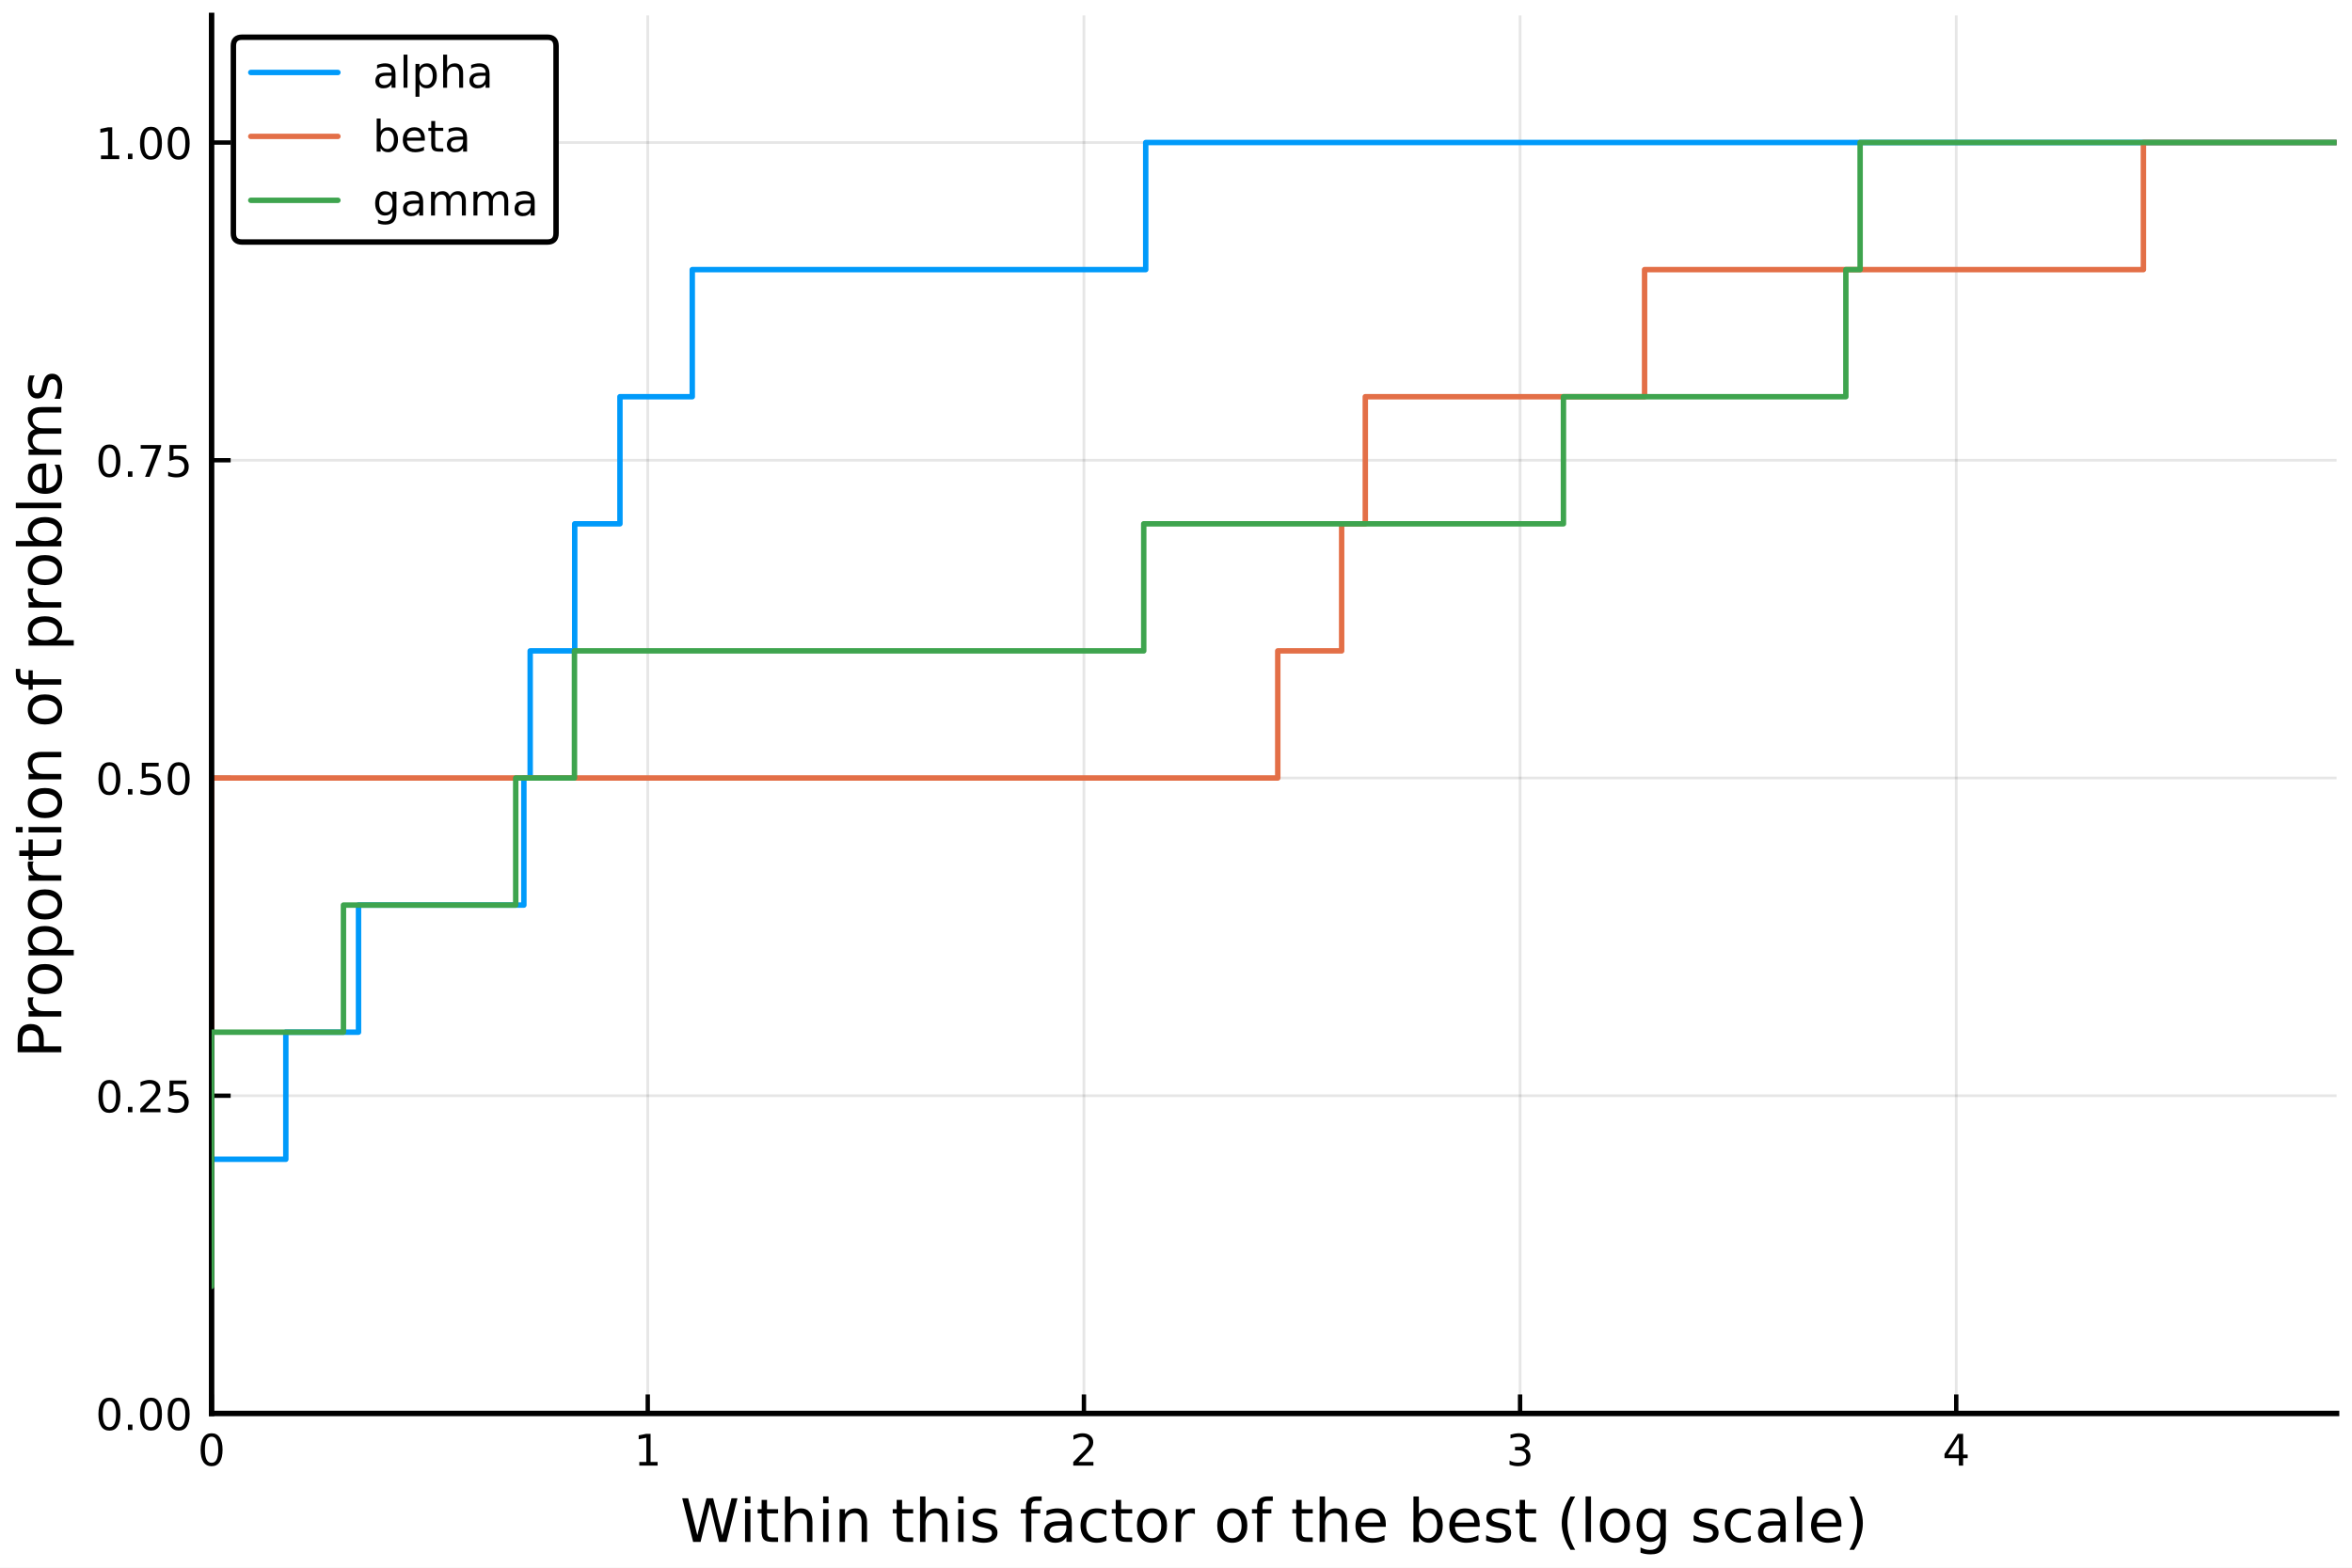
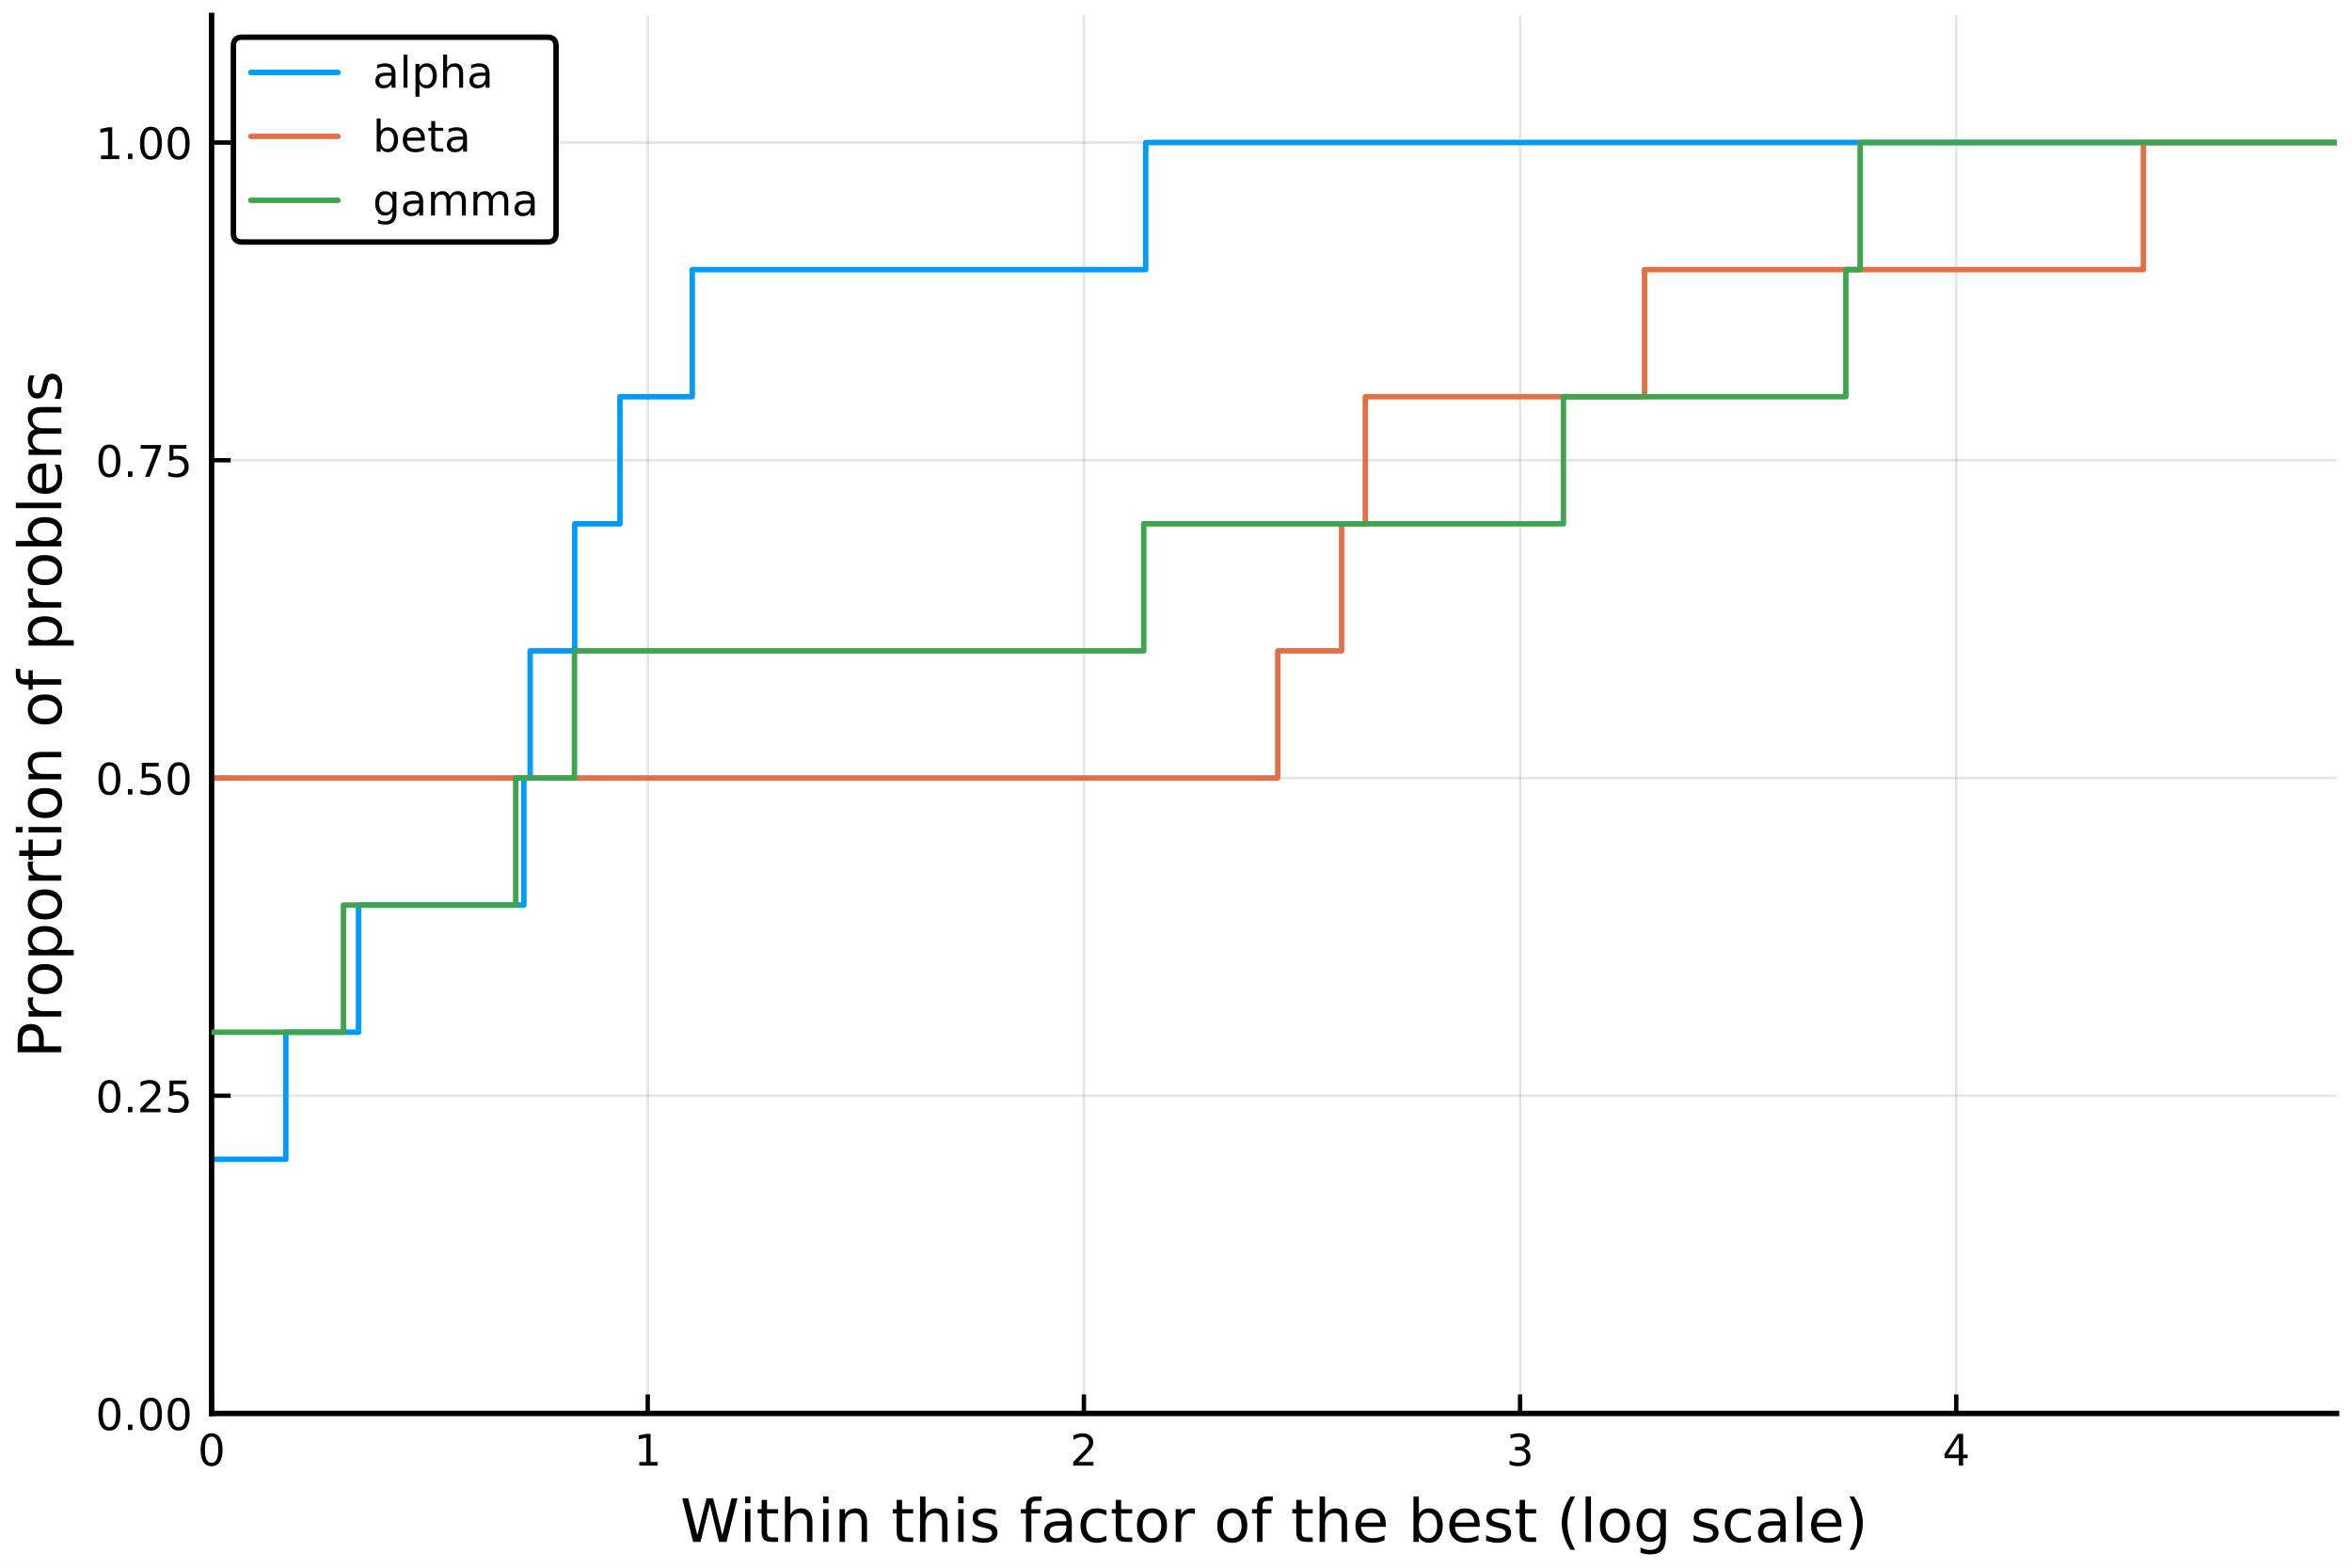
<svg xmlns="http://www.w3.org/2000/svg" xmlns:xlink="http://www.w3.org/1999/xlink" height="288pt" version="1.1" viewBox="0 0 432 288" width="432pt">
  <defs>
    <style type="text/css">
*{stroke-linecap:butt;stroke-linejoin:round;}
  </style>
  </defs>
  <g id="figure_1">
    <g id="patch_1">
      <path d="M 0 288  L 432 288  L 432 0  L 0 0  z " style="fill:#ffffff;" />
    </g>
    <g id="axes_1">
      <g id="patch_2">
        <path d="M 38.865 259.665  L 429.165 259.665  L 429.165 2.835  L 38.865 2.835  z " style="fill:#ffffff;" />
      </g>
      <g id="matplotlib.axis_1">
        <g id="xtick_1">
          <g id="line2d_1">
-             <path clip-path="url(#p860c3da0d0)" d="M 38.865 259.665  L 38.865 2.835  " style="fill:none;stroke:#000000;stroke-linecap:square;stroke-opacity:0.1;stroke-width:0.5;" />
+             <path clip-path="url(#pf5ebe85be5)" d="M 38.865 259.665  L 38.865 2.835  " style="fill:none;stroke:#000000;stroke-linecap:square;stroke-opacity:0.1;stroke-width:0.5;" />
          </g>
          <g id="line2d_2">
            <defs>
-               <path d="M 0 0  L 0 -3.5  " id="m26ce3a8f0d" style="stroke:#000000;stroke-width:0.8;" />
-             </defs>
-             <g>
-               <use style="stroke:#000000;stroke-width:0.8;" x="38.865" xlink:href="#m26ce3a8f0d" y="259.665" />
+               <path d="M 0 0  L 0 -3.5  " id="ma2ae9621f3" style="stroke:#000000;stroke-width:0.8;" />
+             </defs>
+             <g>
+               <use style="stroke:#000000;stroke-width:0.8;" x="38.865" xlink:href="#ma2ae9621f3" y="259.665" />
            </g>
          </g>
          <g id="text_1">
            <defs>
              <path d="M 31.781 66.406  Q 24.172 66.406 20.328 58.906  Q 16.5 51.422 16.5 36.375  Q 16.5 21.391 20.328 13.891  Q 24.172 6.391 31.781 6.391  Q 39.453 6.391 43.281 13.891  Q 47.125 21.391 47.125 36.375  Q 47.125 51.422 43.281 58.906  Q 39.453 66.406 31.781 66.406  z M 31.781 74.219  Q 44.047 74.219 50.516 64.516  Q 56.984 54.828 56.984 36.375  Q 56.984 17.969 50.516 8.266  Q 44.047 -1.422 31.781 -1.422  Q 19.531 -1.422 13.062 8.266  Q 6.594 17.969 6.594 36.375  Q 6.594 54.828 13.062 64.516  Q 19.531 74.219 31.781 74.219  z " id="DejaVuSans-48" />
            </defs>
            <g transform="translate(36.31965 269.2441)scale(0.08 -0.08)">
              <use xlink:href="#DejaVuSans-48" />
            </g>
          </g>
        </g>
        <g id="xtick_2">
          <g id="line2d_3">
-             <path clip-path="url(#p860c3da0d0)" d="M 118.976 259.665  L 118.976 2.835  " style="fill:none;stroke:#000000;stroke-linecap:square;stroke-opacity:0.1;stroke-width:0.5;" />
+             <path clip-path="url(#pf5ebe85be5)" d="M 118.976 259.665  L 118.976 2.835  " style="fill:none;stroke:#000000;stroke-linecap:square;stroke-opacity:0.1;stroke-width:0.5;" />
          </g>
          <g id="line2d_4">
            <g>
-               <use style="stroke:#000000;stroke-width:0.8;" x="118.976" xlink:href="#m26ce3a8f0d" y="259.665" />
+               <use style="stroke:#000000;stroke-width:0.8;" x="118.976" xlink:href="#ma2ae9621f3" y="259.665" />
            </g>
          </g>
          <g id="text_2">
            <defs>
              <path d="M 12.406 8.297  L 28.516 8.297  L 28.516 63.922  L 10.984 60.406  L 10.984 69.391  L 28.422 72.906  L 38.281 72.906  L 38.281 8.297  L 54.391 8.297  L 54.391 0  L 12.406 0  z " id="DejaVuSans-49" />
            </defs>
            <g transform="translate(116.431 269.2441)scale(0.08 -0.08)">
              <use xlink:href="#DejaVuSans-49" />
            </g>
          </g>
        </g>
        <g id="xtick_3">
          <g id="line2d_5">
-             <path clip-path="url(#p860c3da0d0)" d="M 199.087 259.665  L 199.087 2.835  " style="fill:none;stroke:#000000;stroke-linecap:square;stroke-opacity:0.1;stroke-width:0.5;" />
+             <path clip-path="url(#pf5ebe85be5)" d="M 199.087 259.665  L 199.087 2.835  " style="fill:none;stroke:#000000;stroke-linecap:square;stroke-opacity:0.1;stroke-width:0.5;" />
          </g>
          <g id="line2d_6">
            <g>
-               <use style="stroke:#000000;stroke-width:0.8;" x="199.087" xlink:href="#m26ce3a8f0d" y="259.665" />
+               <use style="stroke:#000000;stroke-width:0.8;" x="199.087" xlink:href="#ma2ae9621f3" y="259.665" />
            </g>
          </g>
          <g id="text_3">
            <defs>
              <path d="M 19.188 8.297  L 53.609 8.297  L 53.609 0  L 7.328 0  L 7.328 8.297  Q 12.938 14.109 22.625 23.891  Q 32.328 33.688 34.812 36.531  Q 39.547 41.844 41.422 45.531  Q 43.312 49.219 43.312 52.781  Q 43.312 58.594 39.234 62.25  Q 35.156 65.922 28.609 65.922  Q 23.969 65.922 18.812 64.312  Q 13.672 62.703 7.812 59.422  L 7.812 69.391  Q 13.766 71.781 18.938 73  Q 24.125 74.219 28.422 74.219  Q 39.75 74.219 46.484 68.547  Q 53.219 62.891 53.219 53.422  Q 53.219 48.922 51.531 44.891  Q 49.859 40.875 45.406 35.406  Q 44.188 33.984 37.641 27.219  Q 31.109 20.453 19.188 8.297  z " id="DejaVuSans-50" />
            </defs>
            <g transform="translate(196.5423 269.2441)scale(0.08 -0.08)">
              <use xlink:href="#DejaVuSans-50" />
            </g>
          </g>
        </g>
        <g id="xtick_4">
          <g id="line2d_7">
-             <path clip-path="url(#p860c3da0d0)" d="M 279.199 259.665  L 279.199 2.835  " style="fill:none;stroke:#000000;stroke-linecap:square;stroke-opacity:0.1;stroke-width:0.5;" />
+             <path clip-path="url(#pf5ebe85be5)" d="M 279.199 259.665  L 279.199 2.835  " style="fill:none;stroke:#000000;stroke-linecap:square;stroke-opacity:0.1;stroke-width:0.5;" />
          </g>
          <g id="line2d_8">
            <g>
-               <use style="stroke:#000000;stroke-width:0.8;" x="279.199" xlink:href="#m26ce3a8f0d" y="259.665" />
+               <use style="stroke:#000000;stroke-width:0.8;" x="279.199" xlink:href="#ma2ae9621f3" y="259.665" />
            </g>
          </g>
          <g id="text_4">
            <defs>
              <path d="M 40.578 39.312  Q 47.656 37.797 51.625 33  Q 55.609 28.219 55.609 21.188  Q 55.609 10.406 48.188 4.484  Q 40.766 -1.422 27.094 -1.422  Q 22.516 -1.422 17.656 -0.516  Q 12.797 0.391 7.625 2.203  L 7.625 11.719  Q 11.719 9.328 16.594 8.109  Q 21.484 6.891 26.812 6.891  Q 36.078 6.891 40.938 10.547  Q 45.797 14.203 45.797 21.188  Q 45.797 27.641 41.281 31.266  Q 36.766 34.906 28.719 34.906  L 20.219 34.906  L 20.219 43.016  L 29.109 43.016  Q 36.375 43.016 40.234 45.922  Q 44.094 48.828 44.094 54.297  Q 44.094 59.906 40.109 62.906  Q 36.141 65.922 28.719 65.922  Q 24.656 65.922 20.016 65.031  Q 15.375 64.156 9.812 62.312  L 9.812 71.094  Q 15.438 72.656 20.344 73.438  Q 25.25 74.219 29.594 74.219  Q 40.828 74.219 47.359 69.109  Q 53.906 64.016 53.906 55.328  Q 53.906 49.266 50.438 45.094  Q 46.969 40.922 40.578 39.312  z " id="DejaVuSans-51" />
            </defs>
            <g transform="translate(276.6536 269.2441)scale(0.08 -0.08)">
              <use xlink:href="#DejaVuSans-51" />
            </g>
          </g>
        </g>
        <g id="xtick_5">
          <g id="line2d_9">
-             <path clip-path="url(#p860c3da0d0)" d="M 359.31 259.665  L 359.31 2.835  " style="fill:none;stroke:#000000;stroke-linecap:square;stroke-opacity:0.1;stroke-width:0.5;" />
+             <path clip-path="url(#pf5ebe85be5)" d="M 359.31 259.665  L 359.31 2.835  " style="fill:none;stroke:#000000;stroke-linecap:square;stroke-opacity:0.1;stroke-width:0.5;" />
          </g>
          <g id="line2d_10">
            <g>
-               <use style="stroke:#000000;stroke-width:0.8;" x="359.31" xlink:href="#m26ce3a8f0d" y="259.665" />
+               <use style="stroke:#000000;stroke-width:0.8;" x="359.31" xlink:href="#ma2ae9621f3" y="259.665" />
            </g>
          </g>
          <g id="text_5">
            <defs>
              <path d="M 37.797 64.312  L 12.891 25.391  L 37.797 25.391  z M 35.203 72.906  L 47.609 72.906  L 47.609 25.391  L 58.016 25.391  L 58.016 17.188  L 47.609 17.188  L 47.609 0  L 37.797 0  L 37.797 17.188  L 4.891 17.188  L 4.891 26.703  z " id="DejaVuSans-52" />
            </defs>
            <g transform="translate(356.7649 269.2441)scale(0.08 -0.08)">
              <use xlink:href="#DejaVuSans-52" />
            </g>
          </g>
        </g>
        <g id="text_6">
          <defs>
            <path d="M 3.328 72.906  L 13.281 72.906  L 28.609 11.281  L 43.891 72.906  L 54.984 72.906  L 70.312 11.281  L 85.594 72.906  L 95.609 72.906  L 77.297 0  L 64.891 0  L 49.516 63.281  L 33.984 0  L 21.578 0  z " id="DejaVuSans-87" />
            <path d="M 9.422 54.688  L 18.406 54.688  L 18.406 0  L 9.422 0  z M 9.422 75.984  L 18.406 75.984  L 18.406 64.594  L 9.422 64.594  z " id="DejaVuSans-105" />
            <path d="M 18.312 70.219  L 18.312 54.688  L 36.812 54.688  L 36.812 47.703  L 18.312 47.703  L 18.312 18.016  Q 18.312 11.328 20.141 9.422  Q 21.969 7.516 27.594 7.516  L 36.812 7.516  L 36.812 0  L 27.594 0  Q 17.188 0 13.234 3.875  Q 9.281 7.766 9.281 18.016  L 9.281 47.703  L 2.688 47.703  L 2.688 54.688  L 9.281 54.688  L 9.281 70.219  z " id="DejaVuSans-116" />
            <path d="M 54.891 33.016  L 54.891 0  L 45.906 0  L 45.906 32.719  Q 45.906 40.484 42.875 44.328  Q 39.844 48.188 33.797 48.188  Q 26.516 48.188 22.312 43.547  Q 18.109 38.922 18.109 30.906  L 18.109 0  L 9.078 0  L 9.078 75.984  L 18.109 75.984  L 18.109 46.188  Q 21.344 51.125 25.703 53.562  Q 30.078 56 35.797 56  Q 45.219 56 50.047 50.172  Q 54.891 44.344 54.891 33.016  z " id="DejaVuSans-104" />
            <path d="M 54.891 33.016  L 54.891 0  L 45.906 0  L 45.906 32.719  Q 45.906 40.484 42.875 44.328  Q 39.844 48.188 33.797 48.188  Q 26.516 48.188 22.312 43.547  Q 18.109 38.922 18.109 30.906  L 18.109 0  L 9.078 0  L 9.078 54.688  L 18.109 54.688  L 18.109 46.188  Q 21.344 51.125 25.703 53.562  Q 30.078 56 35.797 56  Q 45.219 56 50.047 50.172  Q 54.891 44.344 54.891 33.016  z " id="DejaVuSans-110" />
            <path id="DejaVuSans-32" />
            <path d="M 44.281 53.078  L 44.281 44.578  Q 40.484 46.531 36.375 47.5  Q 32.281 48.484 27.875 48.484  Q 21.188 48.484 17.844 46.438  Q 14.5 44.391 14.5 40.281  Q 14.5 37.156 16.891 35.375  Q 19.281 33.594 26.516 31.984  L 29.594 31.297  Q 39.156 29.25 43.188 25.516  Q 47.219 21.781 47.219 15.094  Q 47.219 7.469 41.188 3.016  Q 35.156 -1.422 24.609 -1.422  Q 20.219 -1.422 15.453 -0.562  Q 10.688 0.297 5.422 2  L 5.422 11.281  Q 10.406 8.688 15.234 7.391  Q 20.062 6.109 24.812 6.109  Q 31.156 6.109 34.562 8.281  Q 37.984 10.453 37.984 14.406  Q 37.984 18.062 35.516 20.016  Q 33.062 21.969 24.703 23.781  L 21.578 24.516  Q 13.234 26.266 9.516 29.906  Q 5.812 33.547 5.812 39.891  Q 5.812 47.609 11.281 51.797  Q 16.75 56 26.812 56  Q 31.781 56 36.172 55.266  Q 40.578 54.547 44.281 53.078  z " id="DejaVuSans-115" />
            <path d="M 37.109 75.984  L 37.109 68.5  L 28.516 68.5  Q 23.688 68.5 21.797 66.547  Q 19.922 64.594 19.922 59.516  L 19.922 54.688  L 34.719 54.688  L 34.719 47.703  L 19.922 47.703  L 19.922 0  L 10.891 0  L 10.891 47.703  L 2.297 47.703  L 2.297 54.688  L 10.891 54.688  L 10.891 58.5  Q 10.891 67.625 15.141 71.797  Q 19.391 75.984 28.609 75.984  z " id="DejaVuSans-102" />
            <path d="M 34.281 27.484  Q 23.391 27.484 19.188 25  Q 14.984 22.516 14.984 16.5  Q 14.984 11.719 18.141 8.906  Q 21.297 6.109 26.703 6.109  Q 34.188 6.109 38.703 11.406  Q 43.219 16.703 43.219 25.484  L 43.219 27.484  z M 52.203 31.203  L 52.203 0  L 43.219 0  L 43.219 8.297  Q 40.141 3.328 35.547 0.953  Q 30.953 -1.422 24.312 -1.422  Q 15.922 -1.422 10.953 3.297  Q 6 8.016 6 15.922  Q 6 25.141 12.172 29.828  Q 18.359 34.516 30.609 34.516  L 43.219 34.516  L 43.219 35.406  Q 43.219 41.609 39.141 45  Q 35.062 48.391 27.688 48.391  Q 23 48.391 18.547 47.266  Q 14.109 46.141 10.016 43.891  L 10.016 52.203  Q 14.938 54.109 19.578 55.047  Q 24.219 56 28.609 56  Q 40.484 56 46.344 49.844  Q 52.203 43.703 52.203 31.203  z " id="DejaVuSans-97" />
            <path d="M 48.781 52.594  L 48.781 44.188  Q 44.969 46.297 41.141 47.344  Q 37.312 48.391 33.406 48.391  Q 24.656 48.391 19.812 42.844  Q 14.984 37.312 14.984 27.297  Q 14.984 17.281 19.812 11.734  Q 24.656 6.203 33.406 6.203  Q 37.312 6.203 41.141 7.25  Q 44.969 8.297 48.781 10.406  L 48.781 2.094  Q 45.016 0.344 40.984 -0.531  Q 36.969 -1.422 32.422 -1.422  Q 20.062 -1.422 12.781 6.344  Q 5.516 14.109 5.516 27.297  Q 5.516 40.672 12.859 48.328  Q 20.219 56 33.016 56  Q 37.156 56 41.109 55.141  Q 45.062 54.297 48.781 52.594  z " id="DejaVuSans-99" />
            <path d="M 30.609 48.391  Q 23.391 48.391 19.188 42.75  Q 14.984 37.109 14.984 27.297  Q 14.984 17.484 19.156 11.844  Q 23.344 6.203 30.609 6.203  Q 37.797 6.203 41.984 11.859  Q 46.188 17.531 46.188 27.297  Q 46.188 37.016 41.984 42.703  Q 37.797 48.391 30.609 48.391  z M 30.609 56  Q 42.328 56 49.016 48.375  Q 55.719 40.766 55.719 27.297  Q 55.719 13.875 49.016 6.219  Q 42.328 -1.422 30.609 -1.422  Q 18.844 -1.422 12.172 6.219  Q 5.516 13.875 5.516 27.297  Q 5.516 40.766 12.172 48.375  Q 18.844 56 30.609 56  z " id="DejaVuSans-111" />
            <path d="M 41.109 46.297  Q 39.594 47.172 37.812 47.578  Q 36.031 48 33.891 48  Q 26.266 48 22.188 43.047  Q 18.109 38.094 18.109 28.812  L 18.109 0  L 9.078 0  L 9.078 54.688  L 18.109 54.688  L 18.109 46.188  Q 20.953 51.172 25.484 53.578  Q 30.031 56 36.531 56  Q 37.453 56 38.578 55.875  Q 39.703 55.766 41.062 55.516  z " id="DejaVuSans-114" />
            <path d="M 56.203 29.594  L 56.203 25.203  L 14.891 25.203  Q 15.484 15.922 20.484 11.062  Q 25.484 6.203 34.422 6.203  Q 39.594 6.203 44.453 7.469  Q 49.312 8.734 54.109 11.281  L 54.109 2.781  Q 49.266 0.734 44.188 -0.344  Q 39.109 -1.422 33.891 -1.422  Q 20.797 -1.422 13.156 6.188  Q 5.516 13.812 5.516 26.812  Q 5.516 40.234 12.766 48.109  Q 20.016 56 32.328 56  Q 43.359 56 49.781 48.891  Q 56.203 41.797 56.203 29.594  z M 47.219 32.234  Q 47.125 39.594 43.094 43.984  Q 39.062 48.391 32.422 48.391  Q 24.906 48.391 20.391 44.141  Q 15.875 39.891 15.188 32.172  z " id="DejaVuSans-101" />
            <path d="M 48.688 27.297  Q 48.688 37.203 44.609 42.844  Q 40.531 48.484 33.406 48.484  Q 26.266 48.484 22.188 42.844  Q 18.109 37.203 18.109 27.297  Q 18.109 17.391 22.188 11.75  Q 26.266 6.109 33.406 6.109  Q 40.531 6.109 44.609 11.75  Q 48.688 17.391 48.688 27.297  z M 18.109 46.391  Q 20.953 51.266 25.266 53.625  Q 29.594 56 35.594 56  Q 45.562 56 51.781 48.094  Q 58.016 40.188 58.016 27.297  Q 58.016 14.406 51.781 6.484  Q 45.562 -1.422 35.594 -1.422  Q 29.594 -1.422 25.266 0.953  Q 20.953 3.328 18.109 8.203  L 18.109 0  L 9.078 0  L 9.078 75.984  L 18.109 75.984  z " id="DejaVuSans-98" />
            <path d="M 31 75.875  Q 24.469 64.656 21.281 53.656  Q 18.109 42.672 18.109 31.391  Q 18.109 20.125 21.312 9.062  Q 24.516 -2 31 -13.188  L 23.188 -13.188  Q 15.875 -1.703 12.234 9.375  Q 8.594 20.453 8.594 31.391  Q 8.594 42.281 12.203 53.312  Q 15.828 64.359 23.188 75.875  z " id="DejaVuSans-40" />
            <path d="M 9.422 75.984  L 18.406 75.984  L 18.406 0  L 9.422 0  z " id="DejaVuSans-108" />
            <path d="M 45.406 27.984  Q 45.406 37.75 41.375 43.109  Q 37.359 48.484 30.078 48.484  Q 22.859 48.484 18.828 43.109  Q 14.797 37.75 14.797 27.984  Q 14.797 18.266 18.828 12.891  Q 22.859 7.516 30.078 7.516  Q 37.359 7.516 41.375 12.891  Q 45.406 18.266 45.406 27.984  z M 54.391 6.781  Q 54.391 -7.172 48.188 -13.984  Q 42 -20.797 29.203 -20.797  Q 24.469 -20.797 20.266 -20.094  Q 16.062 -19.391 12.109 -17.922  L 12.109 -9.188  Q 16.062 -11.328 19.922 -12.344  Q 23.781 -13.375 27.781 -13.375  Q 36.625 -13.375 41.016 -8.766  Q 45.406 -4.156 45.406 5.172  L 45.406 9.625  Q 42.625 4.781 38.281 2.391  Q 33.938 0 27.875 0  Q 17.828 0 11.672 7.656  Q 5.516 15.328 5.516 27.984  Q 5.516 40.672 11.672 48.328  Q 17.828 56 27.875 56  Q 33.938 56 38.281 53.609  Q 42.625 51.219 45.406 46.391  L 45.406 54.688  L 54.391 54.688  z " id="DejaVuSans-103" />
            <path d="M 8.016 75.875  L 15.828 75.875  Q 23.141 64.359 26.781 53.312  Q 30.422 42.281 30.422 31.391  Q 30.422 20.453 26.781 9.375  Q 23.141 -1.703 15.828 -13.188  L 8.016 -13.188  Q 14.5 -2 17.703 9.062  Q 20.906 20.125 20.906 31.391  Q 20.906 42.672 17.703 53.656  Q 14.5 64.656 8.016 75.875  z " id="DejaVuSans-41" />
          </defs>
          <g transform="translate(124.938 283.2661)scale(0.11 -0.11)">
            <use xlink:href="#DejaVuSans-87" />
            <use x="98.846" xlink:href="#DejaVuSans-105" />
            <use x="126.629" xlink:href="#DejaVuSans-116" />
            <use x="165.838" xlink:href="#DejaVuSans-104" />
            <use x="229.217" xlink:href="#DejaVuSans-105" />
            <use x="257" xlink:href="#DejaVuSans-110" />
            <use x="320.379" xlink:href="#DejaVuSans-32" />
            <use x="352.166" xlink:href="#DejaVuSans-116" />
            <use x="391.375" xlink:href="#DejaVuSans-104" />
            <use x="454.754" xlink:href="#DejaVuSans-105" />
            <use x="482.537" xlink:href="#DejaVuSans-115" />
            <use x="534.637" xlink:href="#DejaVuSans-32" />
            <use x="566.424" xlink:href="#DejaVuSans-102" />
            <use x="601.629" xlink:href="#DejaVuSans-97" />
            <use x="662.908" xlink:href="#DejaVuSans-99" />
            <use x="717.889" xlink:href="#DejaVuSans-116" />
            <use x="757.098" xlink:href="#DejaVuSans-111" />
            <use x="818.279" xlink:href="#DejaVuSans-114" />
            <use x="859.393" xlink:href="#DejaVuSans-32" />
            <use x="891.18" xlink:href="#DejaVuSans-111" />
            <use x="952.361" xlink:href="#DejaVuSans-102" />
            <use x="987.566" xlink:href="#DejaVuSans-32" />
            <use x="1019.354" xlink:href="#DejaVuSans-116" />
            <use x="1058.562" xlink:href="#DejaVuSans-104" />
            <use x="1121.941" xlink:href="#DejaVuSans-101" />
            <use x="1183.465" xlink:href="#DejaVuSans-32" />
            <use x="1215.252" xlink:href="#DejaVuSans-98" />
            <use x="1278.729" xlink:href="#DejaVuSans-101" />
            <use x="1340.252" xlink:href="#DejaVuSans-115" />
            <use x="1392.352" xlink:href="#DejaVuSans-116" />
            <use x="1431.561" xlink:href="#DejaVuSans-32" />
            <use x="1463.348" xlink:href="#DejaVuSans-40" />
            <use x="1502.361" xlink:href="#DejaVuSans-108" />
            <use x="1530.145" xlink:href="#DejaVuSans-111" />
            <use x="1591.326" xlink:href="#DejaVuSans-103" />
            <use x="1654.803" xlink:href="#DejaVuSans-32" />
            <use x="1686.59" xlink:href="#DejaVuSans-115" />
            <use x="1738.689" xlink:href="#DejaVuSans-99" />
            <use x="1793.67" xlink:href="#DejaVuSans-97" />
            <use x="1854.949" xlink:href="#DejaVuSans-108" />
            <use x="1882.732" xlink:href="#DejaVuSans-101" />
            <use x="1944.256" xlink:href="#DejaVuSans-41" />
          </g>
        </g>
      </g>
      <g id="matplotlib.axis_2">
        <g id="ytick_1">
          <g id="line2d_11">
-             <path clip-path="url(#p860c3da0d0)" d="M 38.865 259.665  L 429.165 259.665  " style="fill:none;stroke:#000000;stroke-linecap:square;stroke-opacity:0.1;stroke-width:0.5;" />
+             <path clip-path="url(#pf5ebe85be5)" d="M 38.865 259.665  L 429.165 259.665  " style="fill:none;stroke:#000000;stroke-linecap:square;stroke-opacity:0.1;stroke-width:0.5;" />
          </g>
          <g id="line2d_12">
            <defs>
-               <path d="M 0 0  L 3.5 0  " id="mae35190971" style="stroke:#000000;stroke-width:0.8;" />
-             </defs>
-             <g>
-               <use style="stroke:#000000;stroke-width:0.8;" x="38.865" xlink:href="#mae35190971" y="259.665" />
+               <path d="M 0 0  L 3.5 0  " id="mdab3830090" style="stroke:#000000;stroke-width:0.8;" />
+             </defs>
+             <g>
+               <use style="stroke:#000000;stroke-width:0.8;" x="38.865" xlink:href="#mdab3830090" y="259.665" />
            </g>
          </g>
          <g id="text_7">
            <defs>
              <path d="M 10.688 12.406  L 21 12.406  L 21 0  L 10.688 0  z " id="DejaVuSans-46" />
            </defs>
            <g transform="translate(17.55215 262.7047)scale(0.08 -0.08)">
              <use xlink:href="#DejaVuSans-48" />
              <use x="63.623" xlink:href="#DejaVuSans-46" />
              <use x="95.41" xlink:href="#DejaVuSans-48" />
              <use x="159.033" xlink:href="#DejaVuSans-48" />
            </g>
          </g>
        </g>
        <g id="ytick_2">
          <g id="line2d_13">
-             <path clip-path="url(#p860c3da0d0)" d="M 38.865 201.295  L 429.165 201.295  " style="fill:none;stroke:#000000;stroke-linecap:square;stroke-opacity:0.1;stroke-width:0.5;" />
+             <path clip-path="url(#pf5ebe85be5)" d="M 38.865 201.295  L 429.165 201.295  " style="fill:none;stroke:#000000;stroke-linecap:square;stroke-opacity:0.1;stroke-width:0.5;" />
          </g>
          <g id="line2d_14">
            <g>
-               <use style="stroke:#000000;stroke-width:0.8;" x="38.865" xlink:href="#mae35190971" y="201.295" />
+               <use style="stroke:#000000;stroke-width:0.8;" x="38.865" xlink:href="#mdab3830090" y="201.295" />
            </g>
          </g>
          <g id="text_8">
            <defs>
              <path d="M 10.797 72.906  L 49.516 72.906  L 49.516 64.594  L 19.828 64.594  L 19.828 46.734  Q 21.969 47.469 24.109 47.828  Q 26.266 48.188 28.422 48.188  Q 40.625 48.188 47.75 41.5  Q 54.891 34.812 54.891 23.391  Q 54.891 11.625 47.562 5.094  Q 40.234 -1.422 26.906 -1.422  Q 22.312 -1.422 17.547 -0.641  Q 12.797 0.141 7.719 1.703  L 7.719 11.625  Q 12.109 9.234 16.797 8.062  Q 21.484 6.891 26.703 6.891  Q 35.156 6.891 40.078 11.328  Q 45.016 15.766 45.016 23.391  Q 45.016 31 40.078 35.438  Q 35.156 39.891 26.703 39.891  Q 22.75 39.891 18.812 39.016  Q 14.891 38.141 10.797 36.281  z " id="DejaVuSans-53" />
            </defs>
            <g transform="translate(17.55215 204.3341)scale(0.08 -0.08)">
              <use xlink:href="#DejaVuSans-48" />
              <use x="63.623" xlink:href="#DejaVuSans-46" />
              <use x="95.41" xlink:href="#DejaVuSans-50" />
              <use x="159.033" xlink:href="#DejaVuSans-53" />
            </g>
          </g>
        </g>
        <g id="ytick_3">
          <g id="line2d_15">
-             <path clip-path="url(#p860c3da0d0)" d="M 38.865 142.924  L 429.165 142.924  " style="fill:none;stroke:#000000;stroke-linecap:square;stroke-opacity:0.1;stroke-width:0.5;" />
+             <path clip-path="url(#pf5ebe85be5)" d="M 38.865 142.924  L 429.165 142.924  " style="fill:none;stroke:#000000;stroke-linecap:square;stroke-opacity:0.1;stroke-width:0.5;" />
          </g>
          <g id="line2d_16">
            <g>
-               <use style="stroke:#000000;stroke-width:0.8;" x="38.865" xlink:href="#mae35190971" y="142.924" />
+               <use style="stroke:#000000;stroke-width:0.8;" x="38.865" xlink:href="#mdab3830090" y="142.924" />
            </g>
          </g>
          <g id="text_9">
            <g transform="translate(17.55215 145.9635)scale(0.08 -0.08)">
              <use xlink:href="#DejaVuSans-48" />
              <use x="63.623" xlink:href="#DejaVuSans-46" />
              <use x="95.41" xlink:href="#DejaVuSans-53" />
              <use x="159.033" xlink:href="#DejaVuSans-48" />
            </g>
          </g>
        </g>
        <g id="ytick_4">
          <g id="line2d_17">
-             <path clip-path="url(#p860c3da0d0)" d="M 38.865 84.554  L 429.165 84.554  " style="fill:none;stroke:#000000;stroke-linecap:square;stroke-opacity:0.1;stroke-width:0.5;" />
+             <path clip-path="url(#pf5ebe85be5)" d="M 38.865 84.554  L 429.165 84.554  " style="fill:none;stroke:#000000;stroke-linecap:square;stroke-opacity:0.1;stroke-width:0.5;" />
          </g>
          <g id="line2d_18">
            <g>
-               <use style="stroke:#000000;stroke-width:0.8;" x="38.865" xlink:href="#mae35190971" y="84.554" />
+               <use style="stroke:#000000;stroke-width:0.8;" x="38.865" xlink:href="#mdab3830090" y="84.554" />
            </g>
          </g>
          <g id="text_10">
            <defs>
              <path d="M 8.203 72.906  L 55.078 72.906  L 55.078 68.703  L 28.609 0  L 18.312 0  L 43.219 64.594  L 8.203 64.594  z " id="DejaVuSans-55" />
            </defs>
            <g transform="translate(17.55215 87.59288)scale(0.08 -0.08)">
              <use xlink:href="#DejaVuSans-48" />
              <use x="63.623" xlink:href="#DejaVuSans-46" />
              <use x="95.41" xlink:href="#DejaVuSans-55" />
              <use x="159.033" xlink:href="#DejaVuSans-53" />
            </g>
          </g>
        </g>
        <g id="ytick_5">
          <g id="line2d_19">
-             <path clip-path="url(#p860c3da0d0)" d="M 38.865 26.183  L 429.165 26.183  " style="fill:none;stroke:#000000;stroke-linecap:square;stroke-opacity:0.1;stroke-width:0.5;" />
+             <path clip-path="url(#pf5ebe85be5)" d="M 38.865 26.183  L 429.165 26.183  " style="fill:none;stroke:#000000;stroke-linecap:square;stroke-opacity:0.1;stroke-width:0.5;" />
          </g>
          <g id="line2d_20">
            <g>
-               <use style="stroke:#000000;stroke-width:0.8;" x="38.865" xlink:href="#mae35190971" y="26.183" />
+               <use style="stroke:#000000;stroke-width:0.8;" x="38.865" xlink:href="#mdab3830090" y="26.183" />
            </g>
          </g>
          <g id="text_11">
            <g transform="translate(17.55215 29.22227)scale(0.08 -0.08)">
              <use xlink:href="#DejaVuSans-49" />
              <use x="63.623" xlink:href="#DejaVuSans-46" />
              <use x="95.41" xlink:href="#DejaVuSans-48" />
              <use x="159.033" xlink:href="#DejaVuSans-48" />
            </g>
          </g>
        </g>
        <g id="text_12">
          <defs>
            <path d="M 19.672 64.797  L 19.672 37.406  L 32.078 37.406  Q 38.969 37.406 42.719 40.969  Q 46.484 44.531 46.484 51.125  Q 46.484 57.672 42.719 61.234  Q 38.969 64.797 32.078 64.797  z M 9.812 72.906  L 32.078 72.906  Q 44.344 72.906 50.609 67.359  Q 56.891 61.812 56.891 51.125  Q 56.891 40.328 50.609 34.812  Q 44.344 29.297 32.078 29.297  L 19.672 29.297  L 19.672 0  L 9.812 0  z " id="DejaVuSans-80" />
            <path d="M 18.109 8.203  L 18.109 -20.797  L 9.078 -20.797  L 9.078 54.688  L 18.109 54.688  L 18.109 46.391  Q 20.953 51.266 25.266 53.625  Q 29.594 56 35.594 56  Q 45.562 56 51.781 48.094  Q 58.016 40.188 58.016 27.297  Q 58.016 14.406 51.781 6.484  Q 45.562 -1.422 35.594 -1.422  Q 29.594 -1.422 25.266 0.953  Q 20.953 3.328 18.109 8.203  z M 48.688 27.297  Q 48.688 37.203 44.609 42.844  Q 40.531 48.484 33.406 48.484  Q 26.266 48.484 22.188 42.844  Q 18.109 37.203 18.109 27.297  Q 18.109 17.391 22.188 11.75  Q 26.266 6.109 33.406 6.109  Q 40.531 6.109 44.609 11.75  Q 48.688 17.391 48.688 27.297  z " id="DejaVuSans-112" />
            <path d="M 52 44.188  Q 55.375 50.25 60.062 53.125  Q 64.75 56 71.094 56  Q 79.641 56 84.281 50.016  Q 88.922 44.047 88.922 33.016  L 88.922 0  L 79.891 0  L 79.891 32.719  Q 79.891 40.578 77.094 44.375  Q 74.312 48.188 68.609 48.188  Q 61.625 48.188 57.562 43.547  Q 53.516 38.922 53.516 30.906  L 53.516 0  L 44.484 0  L 44.484 32.719  Q 44.484 40.625 41.703 44.406  Q 38.922 48.188 33.109 48.188  Q 26.219 48.188 22.156 43.531  Q 18.109 38.875 18.109 30.906  L 18.109 0  L 9.078 0  L 9.078 54.688  L 18.109 54.688  L 18.109 46.188  Q 21.188 51.219 25.484 53.609  Q 29.781 56 35.688 56  Q 41.656 56 45.828 52.969  Q 50 49.953 52 44.188  z " id="DejaVuSans-109" />
          </defs>
          <g transform="translate(11.26449 194.3831)rotate(-90)scale(0.11 -0.11)">
            <use xlink:href="#DejaVuSans-80" />
            <use x="60.287" xlink:href="#DejaVuSans-114" />
            <use x="101.369" xlink:href="#DejaVuSans-111" />
            <use x="162.551" xlink:href="#DejaVuSans-112" />
            <use x="226.027" xlink:href="#DejaVuSans-111" />
            <use x="287.209" xlink:href="#DejaVuSans-114" />
            <use x="328.322" xlink:href="#DejaVuSans-116" />
            <use x="367.531" xlink:href="#DejaVuSans-105" />
            <use x="395.314" xlink:href="#DejaVuSans-111" />
            <use x="456.496" xlink:href="#DejaVuSans-110" />
            <use x="519.875" xlink:href="#DejaVuSans-32" />
            <use x="551.662" xlink:href="#DejaVuSans-111" />
            <use x="612.844" xlink:href="#DejaVuSans-102" />
            <use x="648.049" xlink:href="#DejaVuSans-32" />
            <use x="679.836" xlink:href="#DejaVuSans-112" />
            <use x="743.312" xlink:href="#DejaVuSans-114" />
            <use x="784.395" xlink:href="#DejaVuSans-111" />
            <use x="845.576" xlink:href="#DejaVuSans-98" />
            <use x="909.053" xlink:href="#DejaVuSans-108" />
            <use x="936.836" xlink:href="#DejaVuSans-101" />
            <use x="998.359" xlink:href="#DejaVuSans-109" />
            <use x="1095.771" xlink:href="#DejaVuSans-115" />
          </g>
        </g>
      </g>
      <g id="line2d_21">
-         <path clip-path="url(#p860c3da0d0)" d="M 38.865 236.317  L 38.865 236.317  L 38.865 212.969  L 52.498 212.969  L 52.498 189.621  L 65.849 189.621  L 65.849 166.272  L 96.221 166.272  L 96.221 142.924  L 97.38 142.924  L 97.38 119.576  L 105.56 119.576  L 105.56 96.228  L 113.867 96.228  L 113.867 72.879  L 127.151 72.879  L 127.151 49.531  L 210.439 49.531  L 210.439 26.183  L 433 26.183  " style="fill:none;stroke:#009afa;stroke-linecap:round;" />
+         <path clip-path="url(#pf5ebe85be5)" d="M 38.865 212.969  L 52.498 212.969  L 52.498 189.621  L 65.849 189.621  L 65.849 166.272  L 96.221 166.272  L 96.221 142.924  L 97.38 142.924  L 97.38 119.576  L 105.56 119.576  L 105.56 96.228  L 113.867 96.228  L 113.867 72.879  L 127.151 72.879  L 127.151 49.531  L 210.439 49.531  L 210.439 26.183  L 433 26.183  " style="fill:none;stroke:#009afa;stroke-linecap:round;" />
      </g>
      <g id="line2d_22">
-         <path clip-path="url(#p860c3da0d0)" d="M 38.865 236.317  L 38.865 236.317  L 38.865 212.969  L 38.865 212.969  L 38.865 189.621  L 38.865 189.621  L 38.865 166.272  L 38.865 166.272  L 38.865 142.924  L 234.69 142.924  L 234.69 119.576  L 246.424 119.576  L 246.424 96.228  L 250.769 96.228  L 250.769 72.879  L 302.065 72.879  L 302.065 49.531  L 393.683 49.531  L 393.683 26.183  L 433 26.183  " style="fill:none;stroke:#e36f47;stroke-linecap:round;" />
+         <path clip-path="url(#pf5ebe85be5)" d="M 38.865 142.924  L 234.69 142.924  L 234.69 119.576  L 246.424 119.576  L 246.424 96.228  L 250.769 96.228  L 250.769 72.879  L 302.065 72.879  L 302.065 49.531  L 393.683 49.531  L 393.683 26.183  L 433 26.183  " style="fill:none;stroke:#e36f47;stroke-linecap:round;" />
      </g>
      <g id="patch_3">
        <path d="M 38.865 259.665  L 38.865 2.835  " style="fill:none;stroke:#000000;stroke-linecap:square;stroke-linejoin:miter;" />
      </g>
      <g id="patch_4">
        <path d="M 38.865 259.665  L 429.165 259.665  " style="fill:none;stroke:#000000;stroke-linecap:square;stroke-linejoin:miter;" />
      </g>
      <g id="line2d_23">
-         <path clip-path="url(#p860c3da0d0)" d="M 38.865 236.317  L 38.865 236.317  L 38.865 212.969  L 38.865 212.969  L 38.865 189.621  L 63.083 189.621  L 63.083 166.272  L 94.725 166.272  L 94.725 142.924  L 105.513 142.924  L 105.513 119.576  L 210.074 119.576  L 210.074 96.228  L 287.164 96.228  L 287.164 72.879  L 339.037 72.879  L 339.037 49.531  L 341.653 49.531  L 341.653 26.183  L 433 26.183  " style="fill:none;stroke:#3ea44e;stroke-linecap:round;" />
+         <path clip-path="url(#pf5ebe85be5)" d="M 38.865 189.621  L 63.083 189.621  L 63.083 166.272  L 94.725 166.272  L 94.725 142.924  L 105.513 142.924  L 105.513 119.576  L 210.074 119.576  L 210.074 96.228  L 287.164 96.228  L 287.164 72.879  L 339.037 72.879  L 339.037 49.531  L 341.653 49.531  L 341.653 26.183  L 433 26.183  " style="fill:none;stroke:#3ea44e;stroke-linecap:round;" />
      </g>
      <g id="legend_1">
        <g id="patch_5">
          <path d="M 44.465 44.462  L 100.533 44.462  Q 102.133 44.462 102.133 42.862  L 102.133 8.435  Q 102.133 6.835 100.533 6.835  L 44.465 6.835  Q 42.865 6.835 42.865 8.435  L 42.865 42.862  Q 42.865 44.462 44.465 44.462  z " style="fill:#ffffff;stroke:#000000;stroke-linejoin:miter;" />
        </g>
        <g id="line2d_24">
          <path d="M 46.065 13.313  L 62.065 13.313  " style="fill:none;stroke:#009afa;stroke-linecap:round;" />
        </g>
        <g id="line2d_25" />
        <g id="text_13">
          <g transform="translate(68.46465 16.1134)scale(0.08 -0.08)">
            <use xlink:href="#DejaVuSans-97" />
            <use x="61.279" xlink:href="#DejaVuSans-108" />
            <use x="89.062" xlink:href="#DejaVuSans-112" />
            <use x="152.539" xlink:href="#DejaVuSans-104" />
            <use x="215.918" xlink:href="#DejaVuSans-97" />
          </g>
        </g>
        <g id="line2d_26">
          <path d="M 46.065 25.056  L 62.065 25.056  " style="fill:none;stroke:#e36f47;stroke-linecap:round;" />
        </g>
        <g id="line2d_27" />
        <g id="text_14">
          <g transform="translate(68.46465 27.8559)scale(0.08 -0.08)">
            <use xlink:href="#DejaVuSans-98" />
            <use x="63.477" xlink:href="#DejaVuSans-101" />
            <use x="125" xlink:href="#DejaVuSans-116" />
            <use x="164.209" xlink:href="#DejaVuSans-97" />
          </g>
        </g>
        <g id="line2d_28">
          <path d="M 46.065 36.798  L 62.065 36.798  " style="fill:none;stroke:#3ea44e;stroke-linecap:round;" />
        </g>
        <g id="line2d_29" />
        <g id="text_15">
          <g transform="translate(68.46465 39.5984)scale(0.08 -0.08)">
            <use xlink:href="#DejaVuSans-103" />
            <use x="63.477" xlink:href="#DejaVuSans-97" />
            <use x="124.756" xlink:href="#DejaVuSans-109" />
            <use x="222.168" xlink:href="#DejaVuSans-109" />
            <use x="319.58" xlink:href="#DejaVuSans-97" />
          </g>
        </g>
      </g>
    </g>
  </g>
  <defs>
-     <clipPath id="p860c3da0d0">
+     <clipPath id="pf5ebe85be5">
      <rect height="256.831" width="390.301" x="38.865" y="2.835" />
    </clipPath>
  </defs>
</svg>
